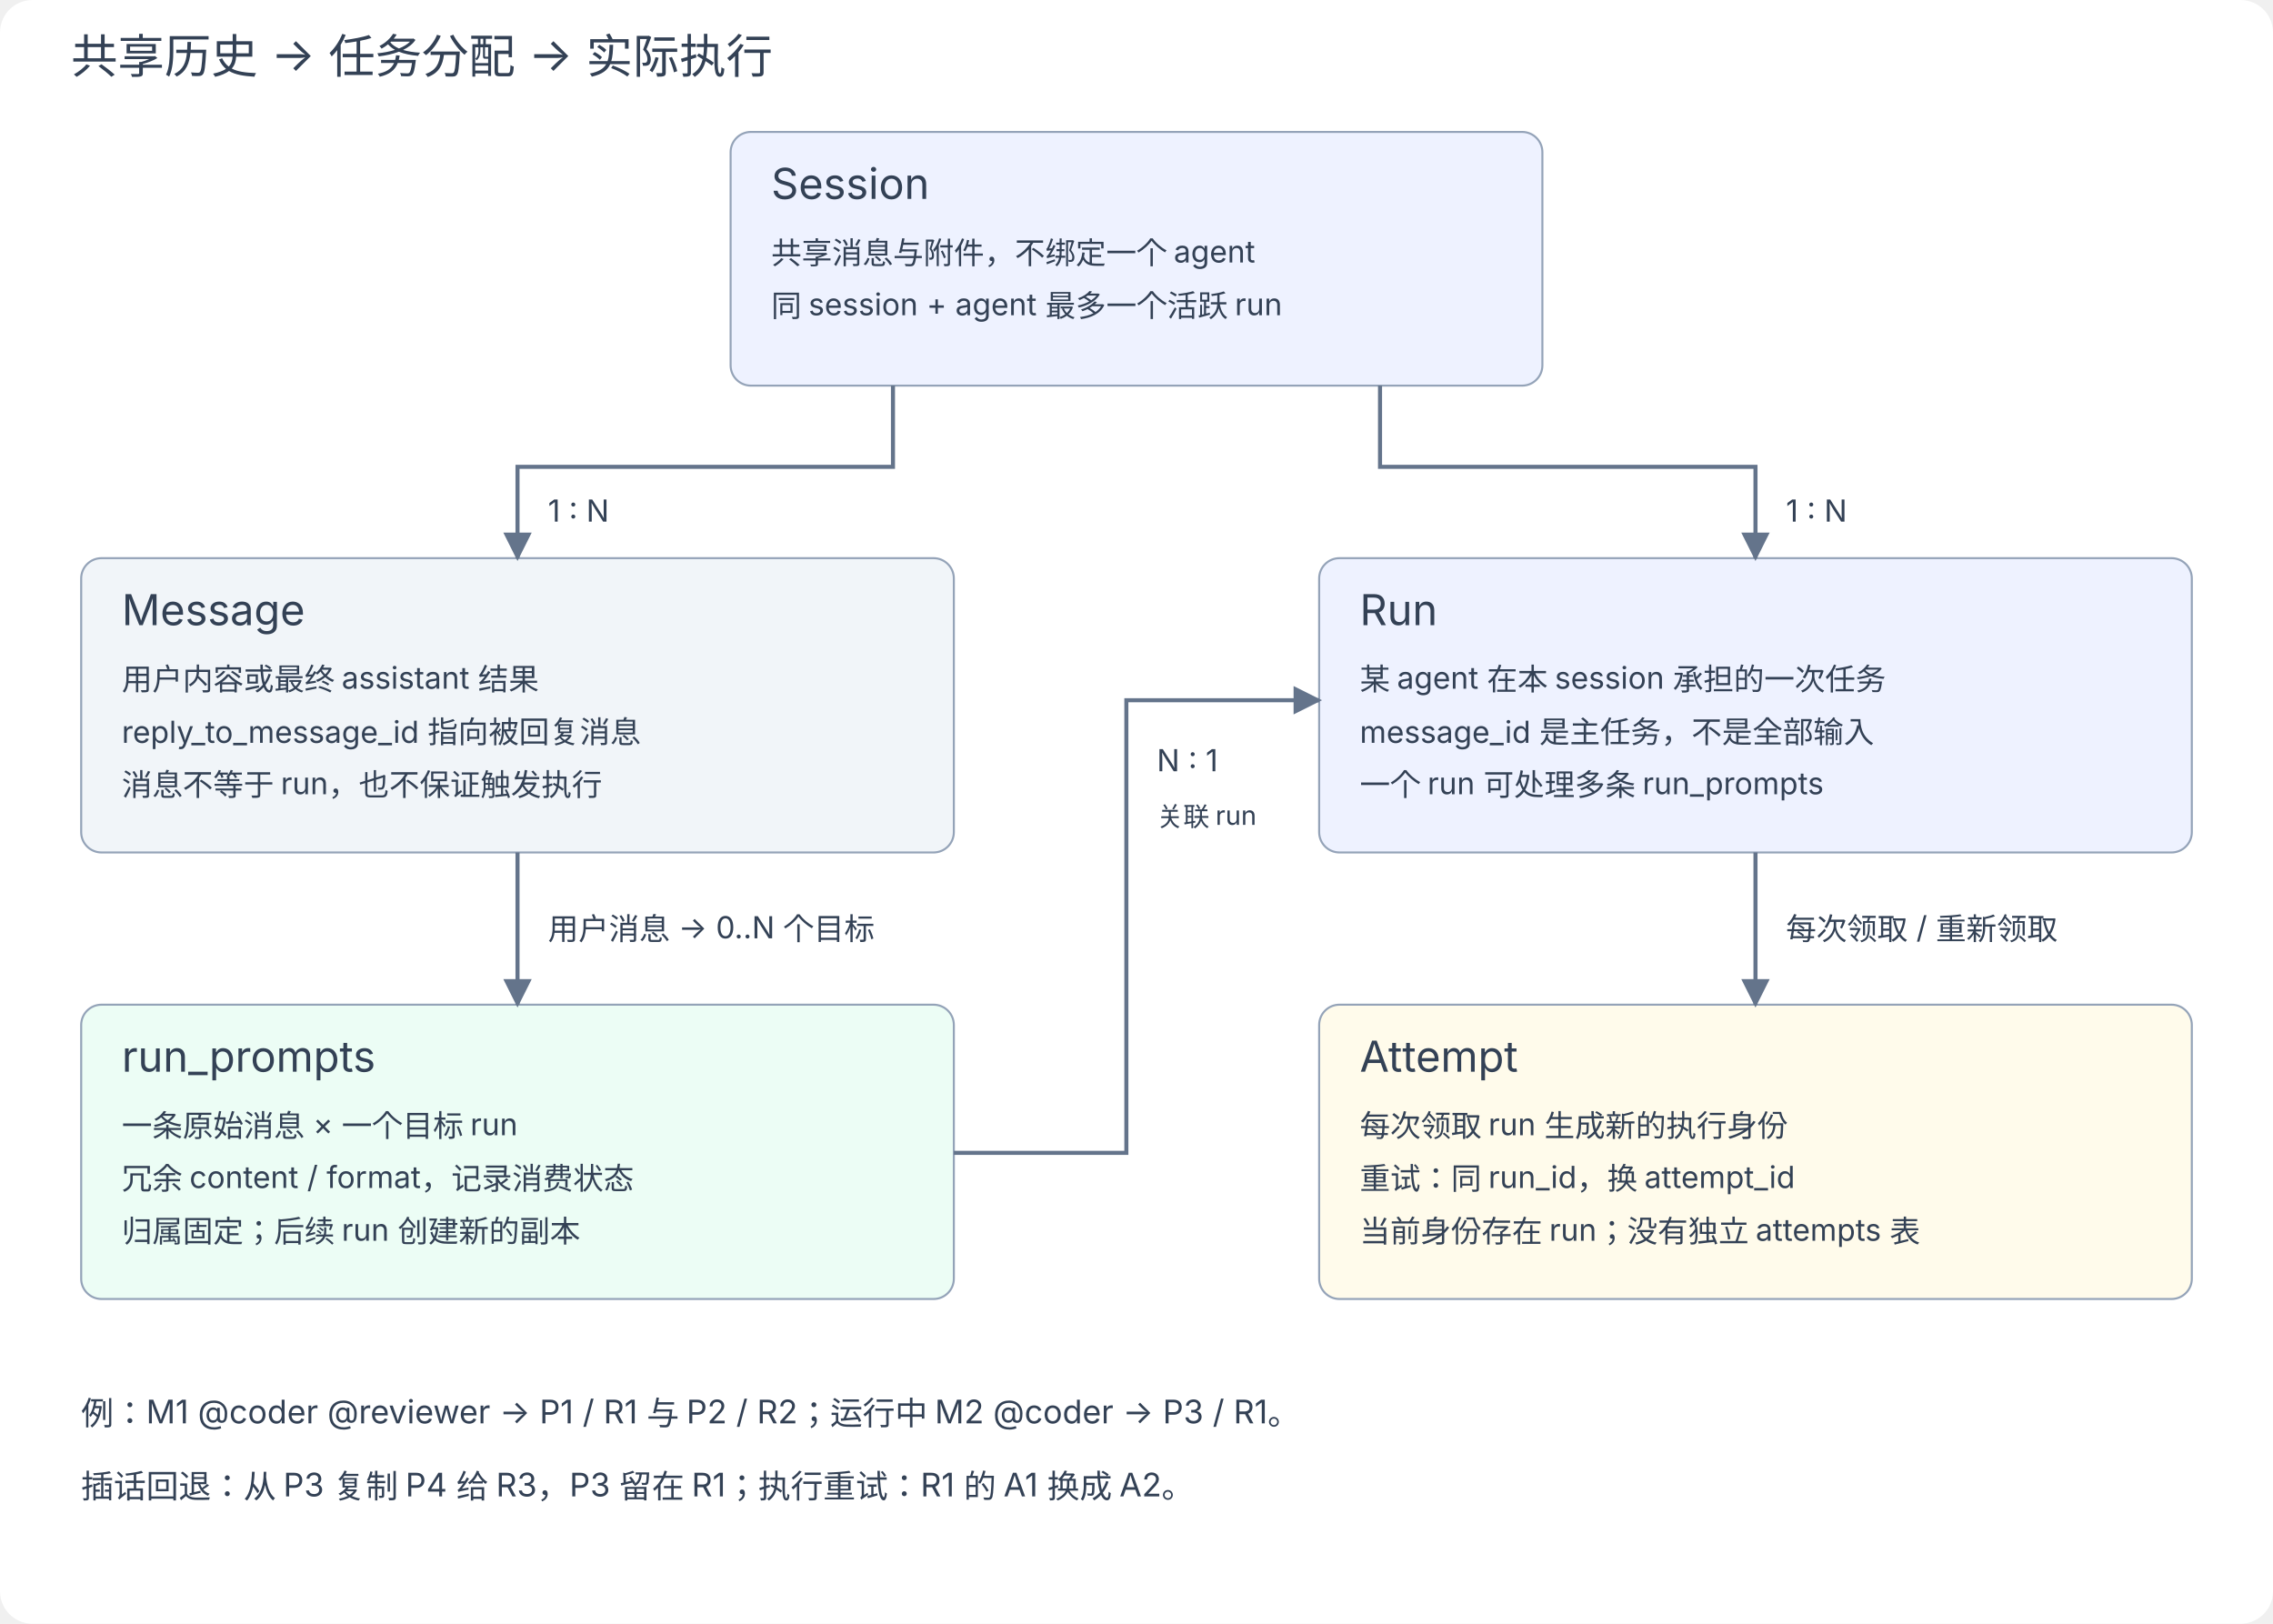
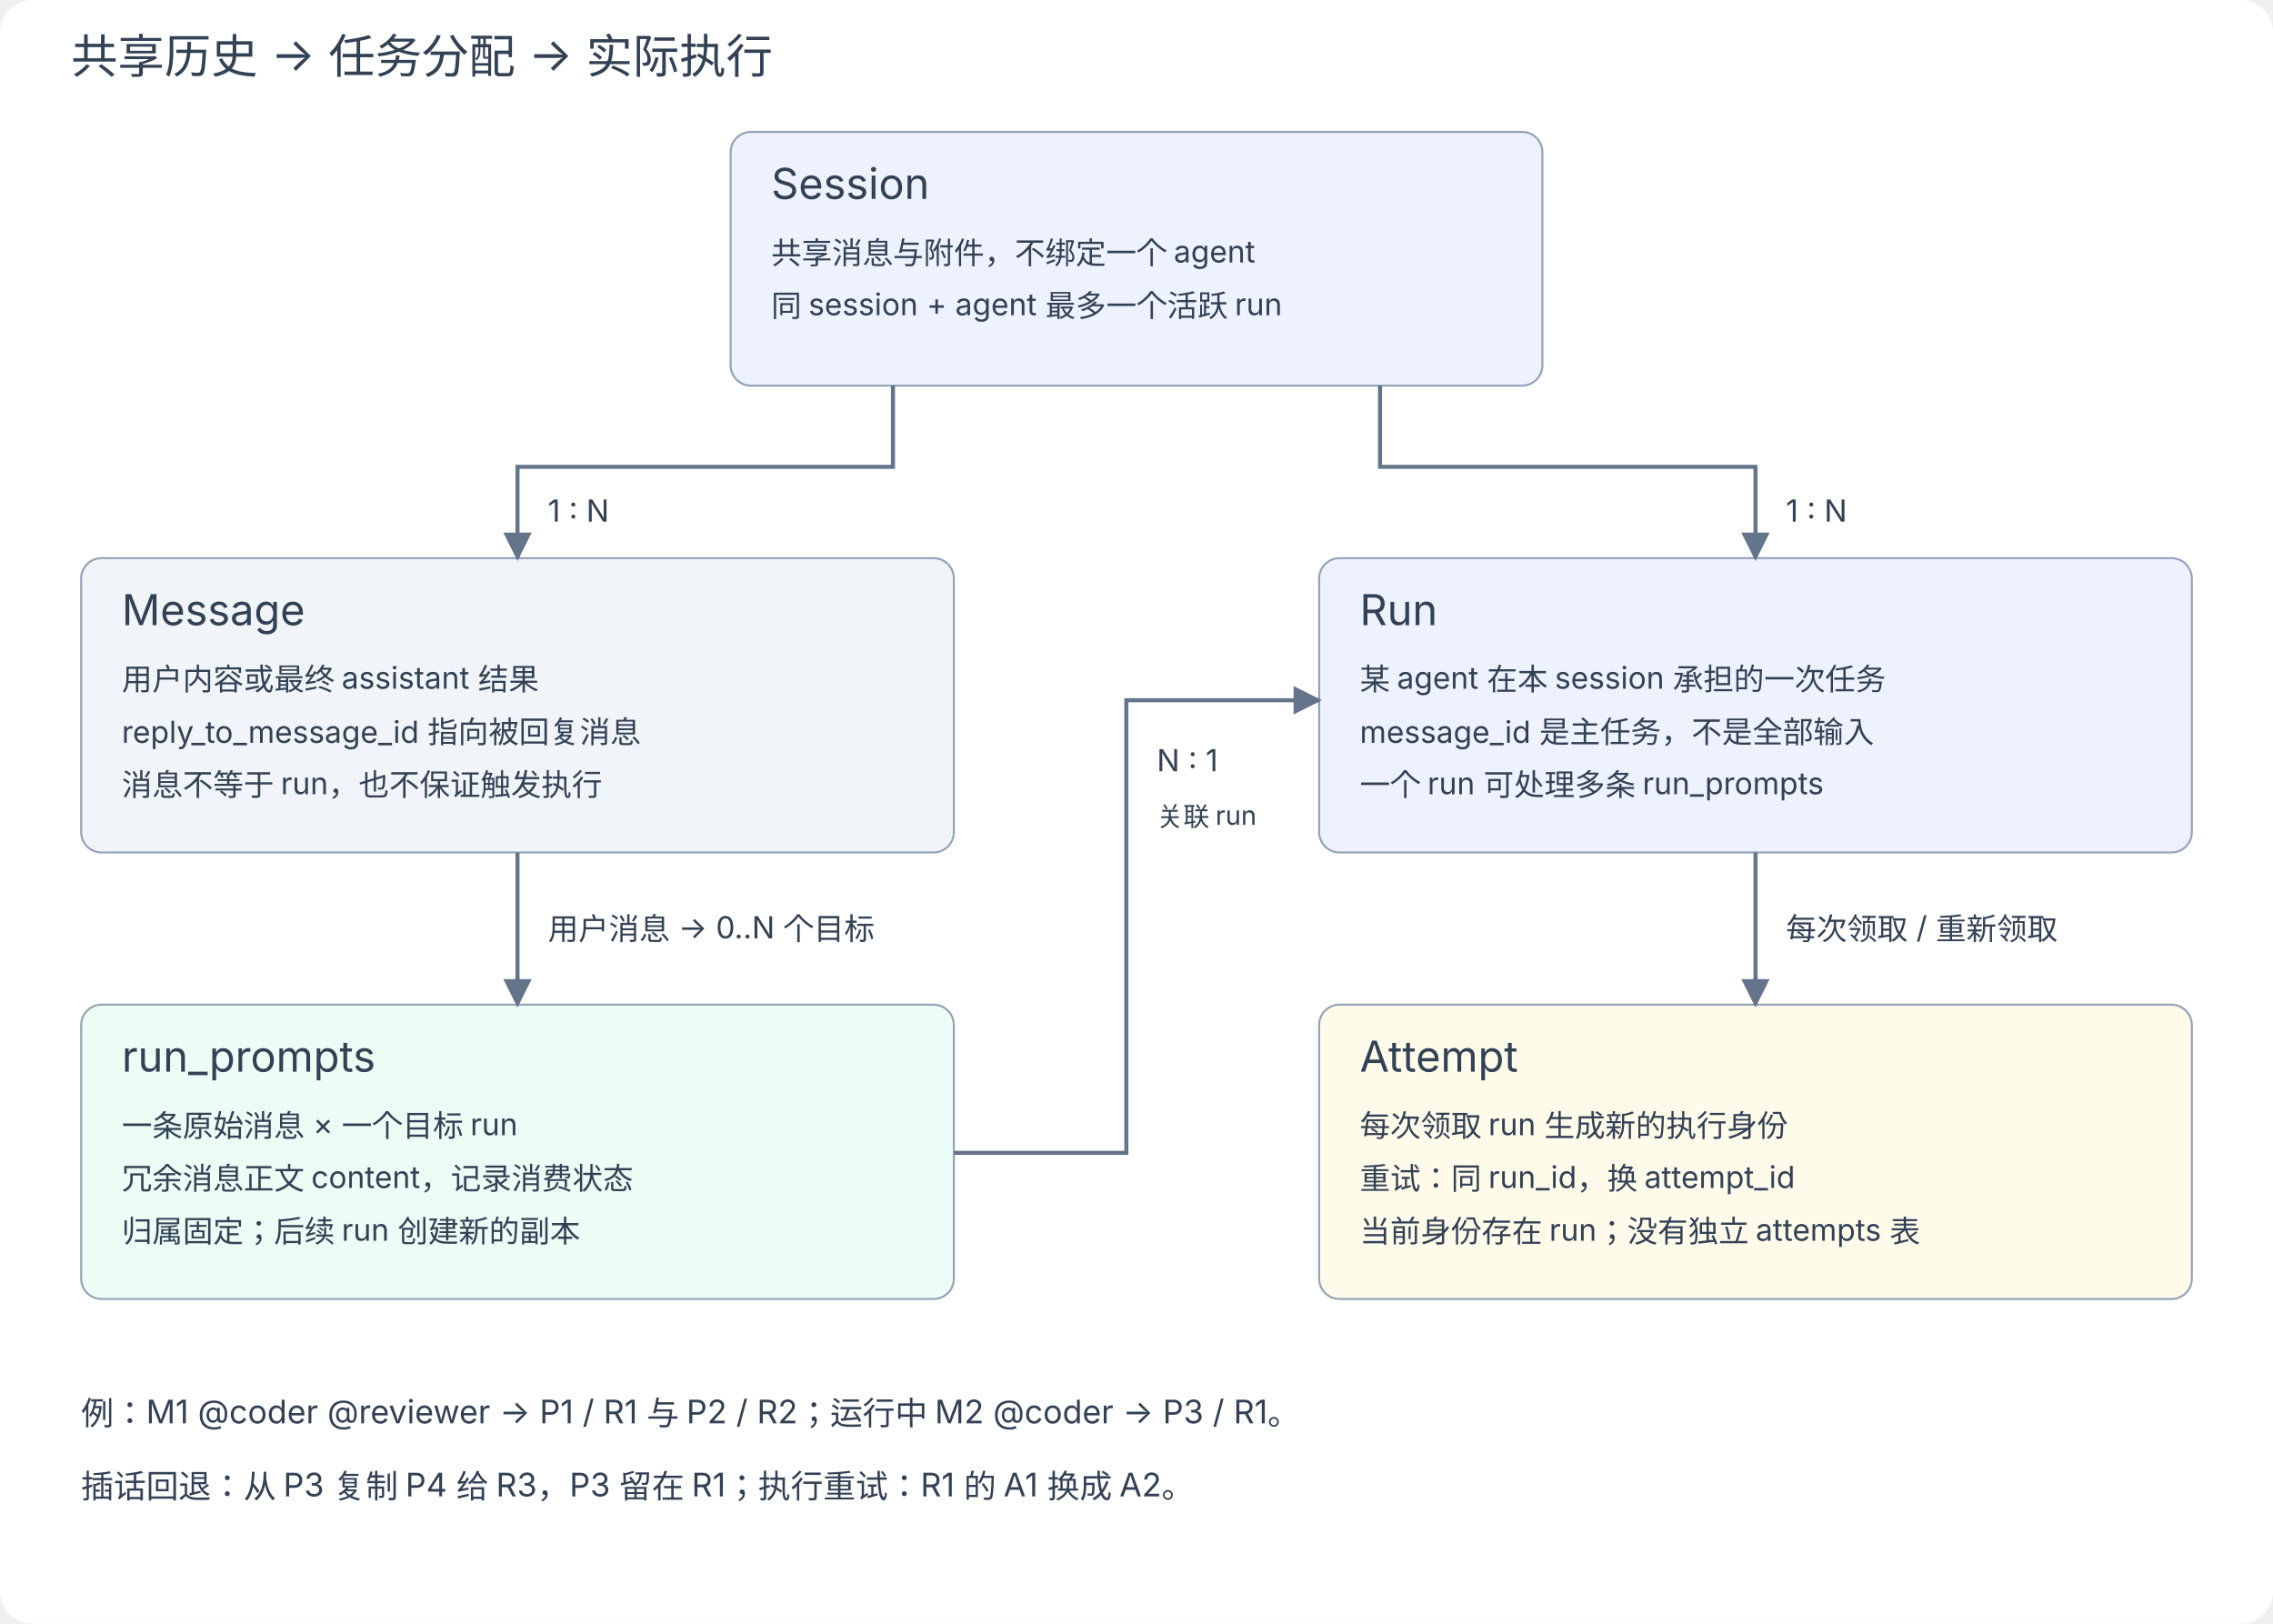
<svg xmlns="http://www.w3.org/2000/svg" width="1120" height="800" viewBox="0 0 1120 800" font-family="-apple-system, Segoe UI, PingFang SC, Microsoft YaHei, sans-serif" role="img" aria-labelledby="title desc">
  <defs>
    <marker id="a" viewBox="0 0 10 10" refX="9" refY="5" markerWidth="7" markerHeight="7" orient="auto-start-reverse">
      <path d="M0,0 L10,5 L0,10 z" fill="#64748b" />
    </marker>
  </defs>
  <rect width="1120" height="800" rx="16" fill="white" />
  <text x="35" y="36" font-size="23" fill="#334155">共享历史 → 任务分配 → 实际执行</text>
  <rect x="360" y="65" width="400" height="125" rx="10" fill="#eef2ff" stroke="#94a3b8" />
  <text x="380" y="98" font-size="21" fill="#334155">Session</text>
  <text x="380" y="130" font-size="15" fill="#334155">共享消息与附件，不绑定一个 agent</text>
  <text x="380" y="156" font-size="15" fill="#334155">同 session + agent 最多一个活跃 run</text>
  <rect x="40" y="275" width="430" height="145" rx="10" fill="#f1f5f9" stroke="#94a3b8" />
  <text x="60" y="308" font-size="21" fill="#334155">Message</text>
  <text x="60" y="340" font-size="15" fill="#334155">用户内容或最终 assistant 结果</text>
  <text x="60" y="366" font-size="15" fill="#334155">reply_to_message_id 指向被回复消息</text>
  <text x="60" y="392" font-size="15" fill="#334155">消息不等于 run，也不保证触发执行</text>
  <rect x="650" y="275" width="430" height="145" rx="10" fill="#eef2ff" stroke="#94a3b8" />
  <text x="670" y="308" font-size="21" fill="#334155">Run</text>
  <text x="670" y="340" font-size="15" fill="#334155">某 agent 在本 session 承担的一次任务</text>
  <text x="670" y="366" font-size="15" fill="#334155">message_id 是主任务，不是全部输入</text>
  <text x="670" y="392" font-size="15" fill="#334155">一个 run 可处理多条 run_prompts</text>
  <rect x="40" y="495" width="430" height="145" rx="10" fill="#ecfdf5" stroke="#94a3b8" />
  <text x="60" y="528" font-size="21" fill="#334155">run_prompts</text>
  <text x="60" y="560" font-size="15" fill="#334155">一条原始消息 × 一个目标 run</text>
-   <text x="60" y="586" font-size="15" fill="#334155">冗余 content / format，记录消费状态</text>
+   <text x="60" y="586" font-size="15" fill="#334155">冗余消息正文 content，记录消费状态</text>
  <text x="60" y="612" font-size="15" fill="#334155">归属固定；后续 run 创建新的副本</text>
  <rect x="650" y="495" width="430" height="145" rx="10" fill="#fffbeb" stroke="#94a3b8" />
  <text x="670" y="528" font-size="21" fill="#334155">Attempt</text>
  <text x="670" y="560" font-size="15" fill="#334155">每次领取 run 生成新的执行身份</text>
  <text x="670" y="586" font-size="15" fill="#334155">重试：同 run_id，换 attempt_id</text>
  <text x="670" y="612" font-size="15" fill="#334155">当前身份存在 run；没有独立 attempts 表</text>
  <path d="M440 190 V230 H255 V275" fill="none" stroke="#64748b" stroke-width="2" marker-end="url(#a)" />
  <text x="270" y="257" font-size="15" fill="#334155">1 : N</text>
  <path d="M680 190 V230 H865 V275" fill="none" stroke="#64748b" stroke-width="2" marker-end="url(#a)" />
  <text x="880" y="257" font-size="15" fill="#334155">1 : N</text>
  <path d="M255 420 V495" fill="none" stroke="#64748b" stroke-width="2" marker-end="url(#a)" />
  <text x="270" y="463" font-size="15" fill="#334155">用户消息 → 0..N 个目标</text>
  <path d="M470 568 H555 V345 H650" fill="none" stroke="#64748b" stroke-width="2" marker-end="url(#a)" />
  <text x="570" y="380" font-size="15" fill="#334155">N : 1</text>
  <text x="570" y="407" font-size="13" fill="#334155">关联 run</text>
  <path d="M865 420 V495" fill="none" stroke="#64748b" stroke-width="2" marker-end="url(#a)" />
  <text x="880" y="463" font-size="15" fill="#334155">每次领取 / 重新领取</text>
  <text x="40" y="702" font-size="16" fill="#334155">例：M1 @coder @reviewer → P1 / R1 与 P2 / R2；运行中 M2 @coder → P3 / R1。</text>
  <text x="40" y="738" font-size="16" fill="#334155">插话回退：从 P3 复制 P4 给 R3，P3 留在 R1；执行重试：R1 的 A1 换成 A2。</text>
</svg>
